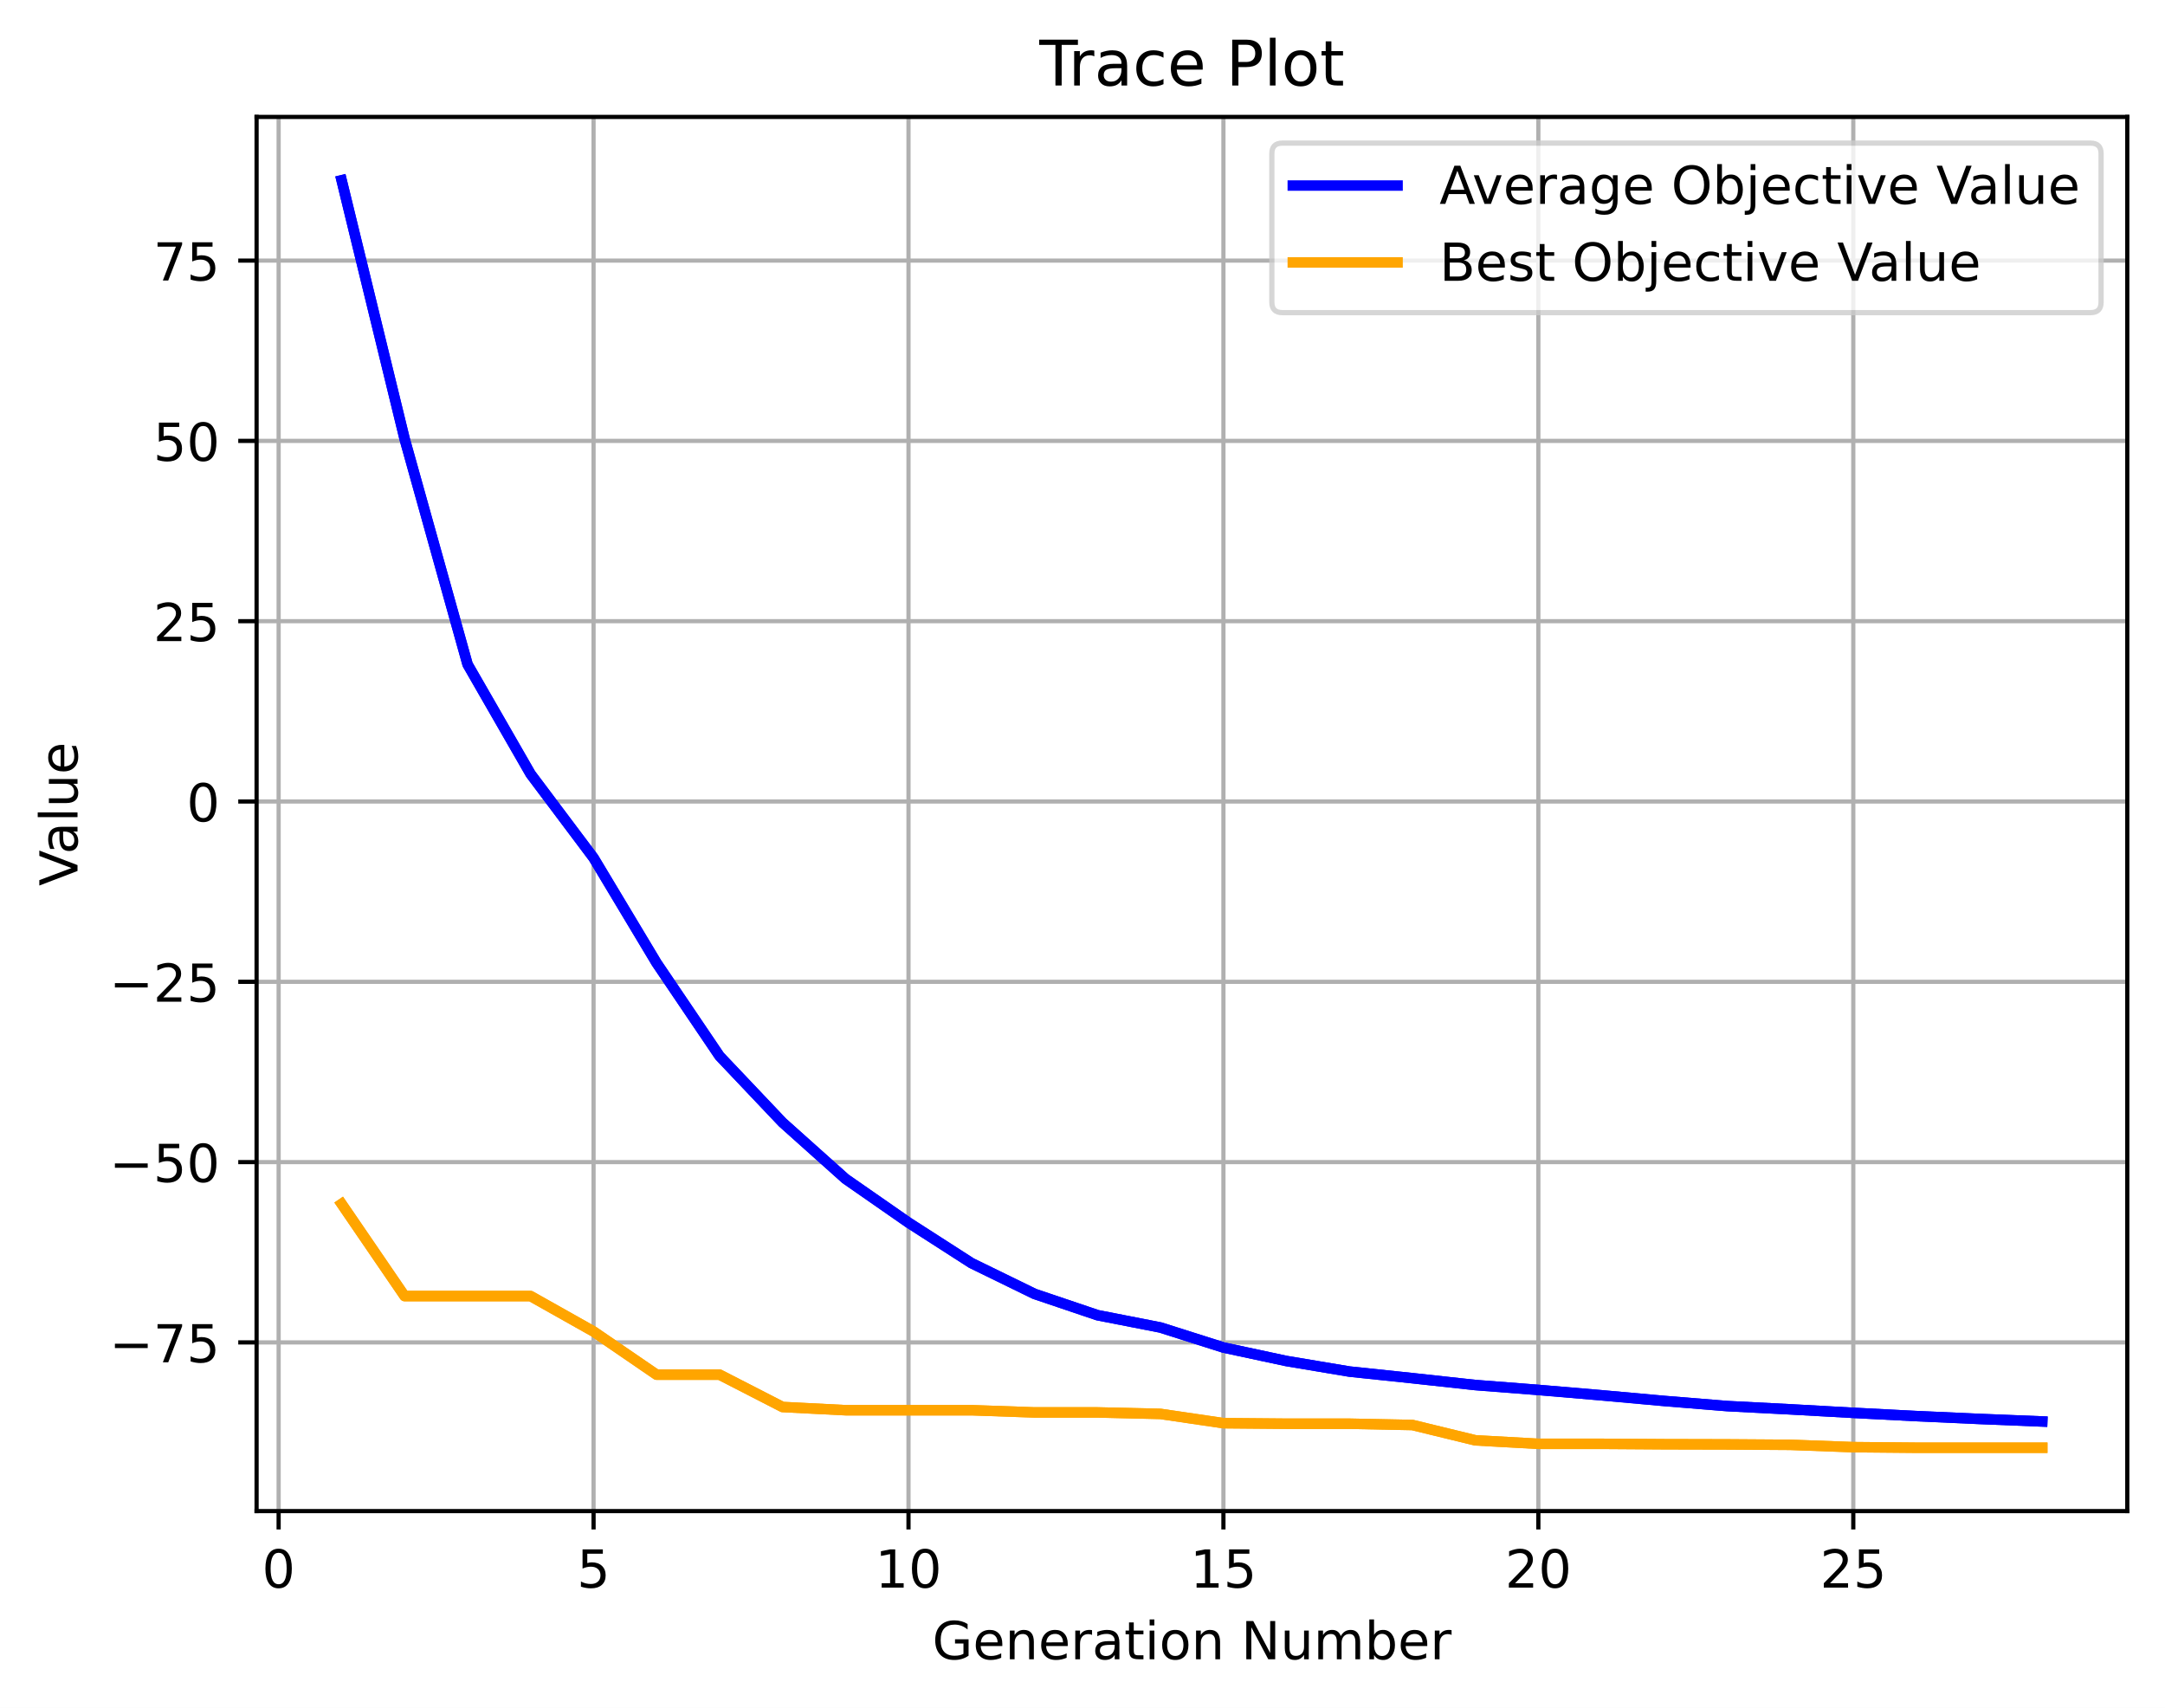
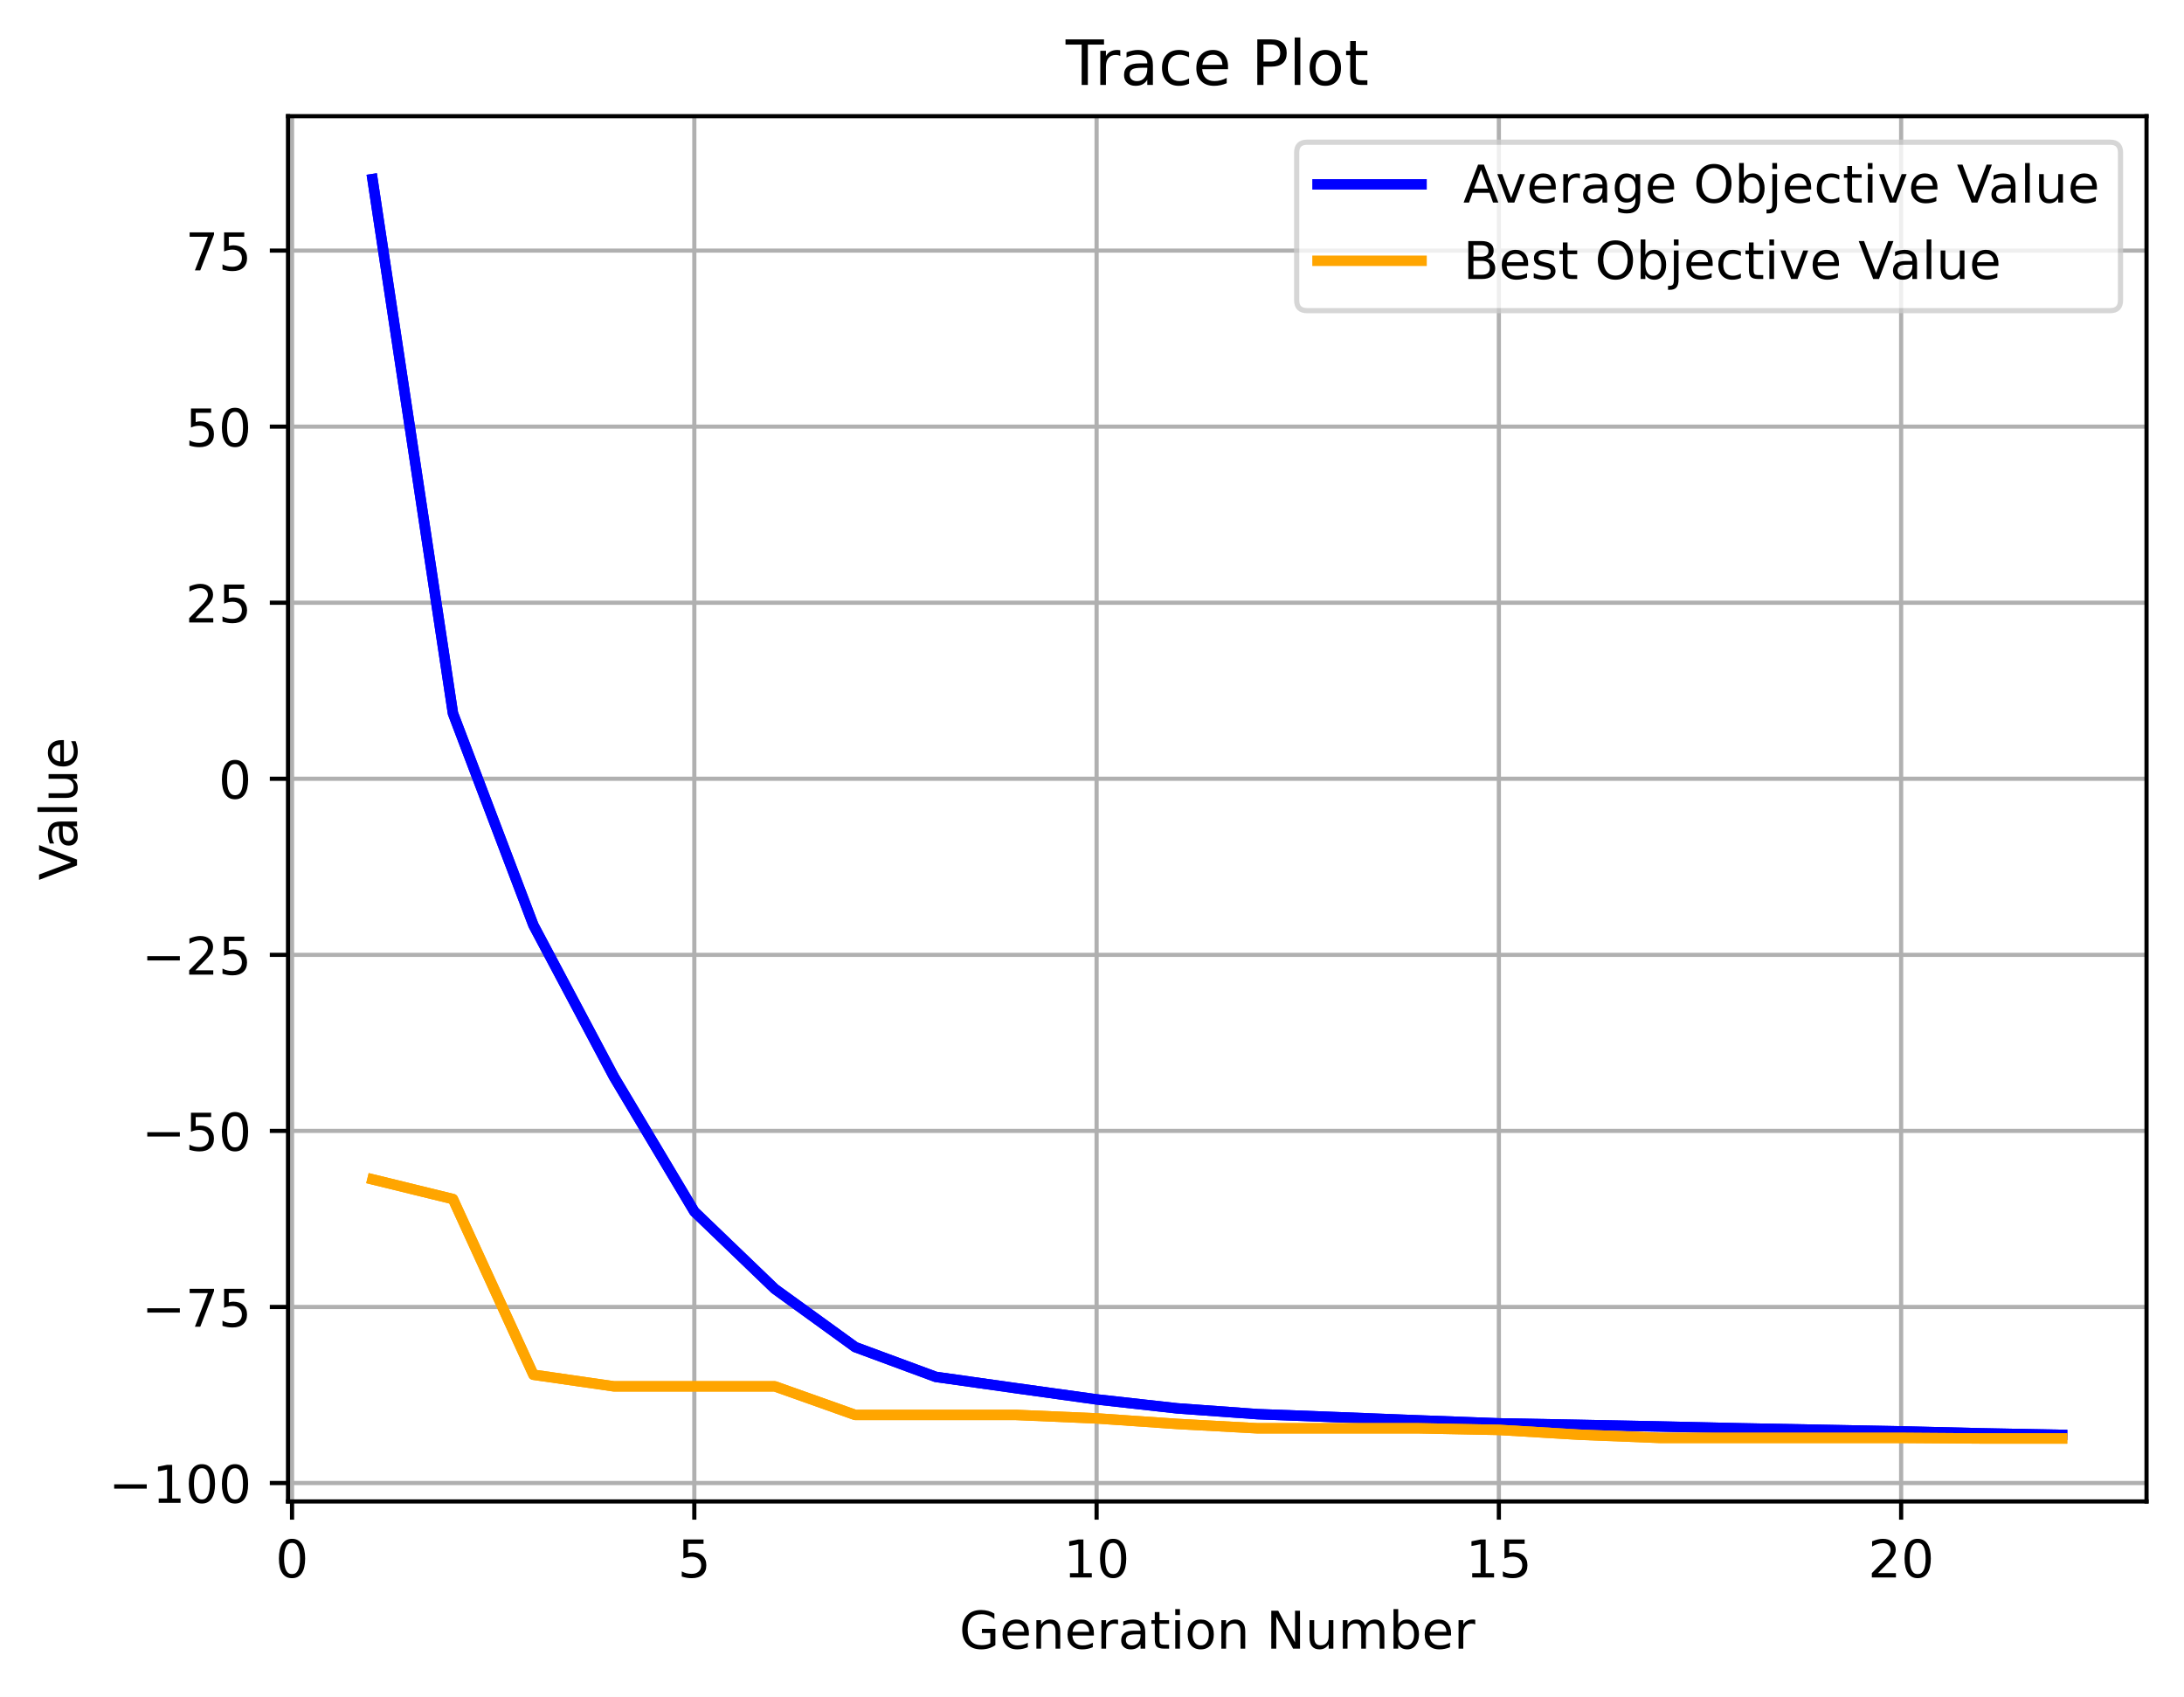
- <svg xmlns="http://www.w3.org/2000/svg" xmlns:xlink="http://www.w3.org/1999/xlink" width="413.303pt" height="325.986pt" viewBox="0 0 413.303 325.986" version="1.1">
+ <svg xmlns="http://www.w3.org/2000/svg" xmlns:xlink="http://www.w3.org/1999/xlink" width="419.665pt" height="325.986pt" viewBox="0 0 419.665 325.986" version="1.1">
  <defs>
    <style type="text/css">*{stroke-linejoin: round; stroke-linecap: butt}</style>
  </defs>
  <g id="figure_1">
    <g id="patch_1">
-       <path d="M 0 325.986  L 413.303 325.986  L 413.303 0  L 0 0  z " style="fill: #ffffff" />
+       <path d="M 0 325.986  L 419.665 325.986  L 419.665 0  L 0 0  z " style="fill: #ffffff" />
    </g>
    <g id="axes_1">
      <g id="patch_2">
-         <path d="M 48.983 288.43  L 406.103 288.43  L 406.103 22.318  L 48.983 22.318  z " style="fill: #ffffff" />
+         <path d="M 55.345 288.43  L 412.465 288.43  L 412.465 22.318  L 55.345 22.318  z " style="fill: #ffffff" />
      </g>
      <g id="matplotlib.axis_1">
        <g id="xtick_1">
          <g id="line2d_1">
-             <path d="M 53.191 288.43  L 53.191 22.318  " clip-path="url(#pc4d128af38)" style="fill: none; stroke: #b0b0b0; stroke-width: 0.8; stroke-linecap: square" />
+             <path d="M 56.118 288.43  L 56.118 22.318  " clip-path="url(#p7aa54ce528)" style="fill: none; stroke: #b0b0b0; stroke-width: 0.8; stroke-linecap: square" />
          </g>
          <g id="line2d_2">
            <defs>
-               <path id="mc93f626296" d="M 0 0  L 0 3.5  " style="stroke: #000000; stroke-width: 0.8" />
-             </defs>
-             <g>
-               <use xlink:href="#mc93f626296" x="53.191" y="288.43" style="stroke: #000000; stroke-width: 0.8" />
+               <path id="me7525b3921" d="M 0 0  L 0 3.5  " style="stroke: #000000; stroke-width: 0.8" />
+             </defs>
+             <g>
+               <use xlink:href="#me7525b3921" x="56.118" y="288.43" style="stroke: #000000; stroke-width: 0.8" />
            </g>
          </g>
          <g id="text_1">
-             <g transform="translate(50.01005 303.0286) scale(0.1 -0.1)">
+             <g transform="translate(52.93705 303.0286) scale(0.1 -0.1)">
              <defs>
                <path id="DejaVuSans-30" d="M 2034 4250  Q 1547 4250 1301 3770  Q 1056 3291 1056 2328  Q 1056 1369 1301 889  Q 1547 409 2034 409  Q 2525 409 2770 889  Q 3016 1369 3016 2328  Q 3016 3291 2770 3770  Q 2525 4250 2034 4250  z M 2034 4750  Q 2819 4750 3233 4129  Q 3647 3509 3647 2328  Q 3647 1150 3233 529  Q 2819 -91 2034 -91  Q 1250 -91 836 529  Q 422 1150 422 2328  Q 422 3509 836 4129  Q 1250 4750 2034 4750  z " transform="scale(0.015625)" />
              </defs>
              <use xlink:href="#DejaVuSans-30" />
            </g>
          </g>
        </g>
        <g id="xtick_2">
          <g id="line2d_3">
-             <path d="M 113.313 288.43  L 113.313 22.318  " clip-path="url(#pc4d128af38)" style="fill: none; stroke: #b0b0b0; stroke-width: 0.8; stroke-linecap: square" />
+             <path d="M 133.417 288.43  L 133.417 22.318  " clip-path="url(#p7aa54ce528)" style="fill: none; stroke: #b0b0b0; stroke-width: 0.8; stroke-linecap: square" />
          </g>
          <g id="line2d_4">
            <g>
-               <use xlink:href="#mc93f626296" x="113.313" y="288.43" style="stroke: #000000; stroke-width: 0.8" />
+               <use xlink:href="#me7525b3921" x="133.417" y="288.43" style="stroke: #000000; stroke-width: 0.8" />
            </g>
          </g>
          <g id="text_2">
-             <g transform="translate(110.1313 303.0286) scale(0.1 -0.1)">
+             <g transform="translate(130.2358 303.0286) scale(0.1 -0.1)">
              <defs>
                <path id="DejaVuSans-35" d="M 691 4666  L 3169 4666  L 3169 4134  L 1269 4134  L 1269 2991  Q 1406 3038 1543 3061  Q 1681 3084 1819 3084  Q 2600 3084 3056 2656  Q 3513 2228 3513 1497  Q 3513 744 3044 326  Q 2575 -91 1722 -91  Q 1428 -91 1123 -41  Q 819 9 494 109  L 494 744  Q 775 591 1075 516  Q 1375 441 1709 441  Q 2250 441 2565 725  Q 2881 1009 2881 1497  Q 2881 1984 2565 2268  Q 2250 2553 1709 2553  Q 1456 2553 1204 2497  Q 953 2441 691 2322  L 691 4666  z " transform="scale(0.015625)" />
              </defs>
              <use xlink:href="#DejaVuSans-35" />
            </g>
          </g>
        </g>
        <g id="xtick_3">
          <g id="line2d_5">
-             <path d="M 173.434 288.43  L 173.434 22.318  " clip-path="url(#pc4d128af38)" style="fill: none; stroke: #b0b0b0; stroke-width: 0.8; stroke-linecap: square" />
+             <path d="M 210.716 288.43  L 210.716 22.318  " clip-path="url(#p7aa54ce528)" style="fill: none; stroke: #b0b0b0; stroke-width: 0.8; stroke-linecap: square" />
          </g>
          <g id="line2d_6">
            <g>
-               <use xlink:href="#mc93f626296" x="173.434" y="288.43" style="stroke: #000000; stroke-width: 0.8" />
+               <use xlink:href="#me7525b3921" x="210.716" y="288.43" style="stroke: #000000; stroke-width: 0.8" />
            </g>
          </g>
          <g id="text_3">
-             <g transform="translate(167.0712 303.0286) scale(0.1 -0.1)">
+             <g transform="translate(204.3532 303.0286) scale(0.1 -0.1)">
              <defs>
                <path id="DejaVuSans-31" d="M 794 531  L 1825 531  L 1825 4091  L 703 3866  L 703 4441  L 1819 4666  L 2450 4666  L 2450 531  L 3481 531  L 3481 0  L 794 0  L 794 531  z " transform="scale(0.015625)" />
              </defs>
              <use xlink:href="#DejaVuSans-31" />
              <use xlink:href="#DejaVuSans-30" x="63.623" />
            </g>
          </g>
        </g>
        <g id="xtick_4">
          <g id="line2d_7">
-             <path d="M 233.555 288.43  L 233.555 22.318  " clip-path="url(#pc4d128af38)" style="fill: none; stroke: #b0b0b0; stroke-width: 0.8; stroke-linecap: square" />
+             <path d="M 288.014 288.43  L 288.014 22.318  " clip-path="url(#p7aa54ce528)" style="fill: none; stroke: #b0b0b0; stroke-width: 0.8; stroke-linecap: square" />
          </g>
          <g id="line2d_8">
            <g>
-               <use xlink:href="#mc93f626296" x="233.555" y="288.43" style="stroke: #000000; stroke-width: 0.8" />
+               <use xlink:href="#me7525b3921" x="288.014" y="288.43" style="stroke: #000000; stroke-width: 0.8" />
            </g>
          </g>
          <g id="text_4">
-             <g transform="translate(227.1924 303.0286) scale(0.1 -0.1)">
+             <g transform="translate(281.6519 303.0286) scale(0.1 -0.1)">
              <use xlink:href="#DejaVuSans-31" />
              <use xlink:href="#DejaVuSans-35" x="63.623" />
            </g>
          </g>
        </g>
        <g id="xtick_5">
          <g id="line2d_9">
-             <path d="M 293.676 288.43  L 293.676 22.318  " clip-path="url(#pc4d128af38)" style="fill: none; stroke: #b0b0b0; stroke-width: 0.8; stroke-linecap: square" />
+             <path d="M 365.313 288.43  L 365.313 22.318  " clip-path="url(#p7aa54ce528)" style="fill: none; stroke: #b0b0b0; stroke-width: 0.8; stroke-linecap: square" />
          </g>
          <g id="line2d_10">
            <g>
-               <use xlink:href="#mc93f626296" x="293.676" y="288.43" style="stroke: #000000; stroke-width: 0.8" />
+               <use xlink:href="#me7525b3921" x="365.313" y="288.43" style="stroke: #000000; stroke-width: 0.8" />
            </g>
          </g>
          <g id="text_5">
-             <g transform="translate(287.3136 303.0286) scale(0.1 -0.1)">
+             <g transform="translate(358.9506 303.0286) scale(0.1 -0.1)">
              <defs>
                <path id="DejaVuSans-32" d="M 1228 531  L 3431 531  L 3431 0  L 469 0  L 469 531  Q 828 903 1448 1529  Q 2069 2156 2228 2338  Q 2531 2678 2651 2914  Q 2772 3150 2772 3378  Q 2772 3750 2511 3984  Q 2250 4219 1831 4219  Q 1534 4219 1204 4116  Q 875 4013 500 3803  L 500 4441  Q 881 4594 1212 4672  Q 1544 4750 1819 4750  Q 2544 4750 2975 4387  Q 3406 4025 3406 3419  Q 3406 3131 3298 2873  Q 3191 2616 2906 2266  Q 2828 2175 2409 1742  Q 1991 1309 1228 531  z " transform="scale(0.015625)" />
              </defs>
              <use xlink:href="#DejaVuSans-32" />
              <use xlink:href="#DejaVuSans-30" x="63.623" />
            </g>
          </g>
        </g>
-         <g id="xtick_6">
-           <g id="line2d_11">
-             <path d="M 353.797 288.43  L 353.797 22.318  " clip-path="url(#pc4d128af38)" style="fill: none; stroke: #b0b0b0; stroke-width: 0.8; stroke-linecap: square" />
-           </g>
-           <g id="line2d_12">
-             <g>
-               <use xlink:href="#mc93f626296" x="353.797" y="288.43" style="stroke: #000000; stroke-width: 0.8" />
-             </g>
-           </g>
-           <g id="text_6">
-             <g transform="translate(347.4349 303.0286) scale(0.1 -0.1)">
-               <use xlink:href="#DejaVuSans-32" />
-               <use xlink:href="#DejaVuSans-35" x="63.623" />
-             </g>
-           </g>
-         </g>
-         <g id="text_7">
-           <g transform="translate(177.9748 316.7067) scale(0.1 -0.1)">
+         <g id="text_6">
+           <g transform="translate(184.3373 316.7067) scale(0.1 -0.1)">
            <defs>
              <path id="DejaVuSans-47" d="M 3809 666  L 3809 1919  L 2778 1919  L 2778 2438  L 4434 2438  L 4434 434  Q 4069 175 3628 42  Q 3188 -91 2688 -91  Q 1594 -91 976 548  Q 359 1188 359 2328  Q 359 3472 976 4111  Q 1594 4750 2688 4750  Q 3144 4750 3555 4637  Q 3966 4525 4313 4306  L 4313 3634  Q 3963 3931 3569 4081  Q 3175 4231 2741 4231  Q 1884 4231 1454 3753  Q 1025 3275 1025 2328  Q 1025 1384 1454 906  Q 1884 428 2741 428  Q 3075 428 3337 486  Q 3600 544 3809 666  z " transform="scale(0.015625)" />
              <path id="DejaVuSans-65" d="M 3597 1894  L 3597 1613  L 953 1613  Q 991 1019 1311 708  Q 1631 397 2203 397  Q 2534 397 2845 478  Q 3156 559 3463 722  L 3463 178  Q 3153 47 2828 -22  Q 2503 -91 2169 -91  Q 1331 -91 842 396  Q 353 884 353 1716  Q 353 2575 817 3079  Q 1281 3584 2069 3584  Q 2775 3584 3186 3129  Q 3597 2675 3597 1894  z M 3022 2063  Q 3016 2534 2758 2815  Q 2500 3097 2075 3097  Q 1594 3097 1305 2825  Q 1016 2553 972 2059  L 3022 2063  z " transform="scale(0.015625)" />
              <path id="DejaVuSans-6e" d="M 3513 2113  L 3513 0  L 2938 0  L 2938 2094  Q 2938 2591 2744 2837  Q 2550 3084 2163 3084  Q 1697 3084 1428 2787  Q 1159 2491 1159 1978  L 1159 0  L 581 0  L 581 3500  L 1159 3500  L 1159 2956  Q 1366 3272 1645 3428  Q 1925 3584 2291 3584  Q 2894 3584 3203 3211  Q 3513 2838 3513 2113  z " transform="scale(0.015625)" />
              <path id="DejaVuSans-72" d="M 2631 2963  Q 2534 3019 2420 3045  Q 2306 3072 2169 3072  Q 1681 3072 1420 2755  Q 1159 2438 1159 1844  L 1159 0  L 581 0  L 581 3500  L 1159 3500  L 1159 2956  Q 1341 3275 1631 3429  Q 1922 3584 2338 3584  Q 2397 3584 2469 3576  Q 2541 3569 2628 3553  L 2631 2963  z " transform="scale(0.015625)" />
              <path id="DejaVuSans-61" d="M 2194 1759  Q 1497 1759 1228 1600  Q 959 1441 959 1056  Q 959 750 1161 570  Q 1363 391 1709 391  Q 2188 391 2477 730  Q 2766 1069 2766 1631  L 2766 1759  L 2194 1759  z M 3341 1997  L 3341 0  L 2766 0  L 2766 531  Q 2569 213 2275 61  Q 1981 -91 1556 -91  Q 1019 -91 701 211  Q 384 513 384 1019  Q 384 1609 779 1909  Q 1175 2209 1959 2209  L 2766 2209  L 2766 2266  Q 2766 2663 2505 2880  Q 2244 3097 1772 3097  Q 1472 3097 1187 3025  Q 903 2953 641 2809  L 641 3341  Q 956 3463 1253 3523  Q 1550 3584 1831 3584  Q 2591 3584 2966 3190  Q 3341 2797 3341 1997  z " transform="scale(0.015625)" />
              <path id="DejaVuSans-74" d="M 1172 4494  L 1172 3500  L 2356 3500  L 2356 3053  L 1172 3053  L 1172 1153  Q 1172 725 1289 603  Q 1406 481 1766 481  L 2356 481  L 2356 0  L 1766 0  Q 1100 0 847 248  Q 594 497 594 1153  L 594 3053  L 172 3053  L 172 3500  L 594 3500  L 594 4494  L 1172 4494  z " transform="scale(0.015625)" />
              <path id="DejaVuSans-69" d="M 603 3500  L 1178 3500  L 1178 0  L 603 0  L 603 3500  z M 603 4863  L 1178 4863  L 1178 4134  L 603 4134  L 603 4863  z " transform="scale(0.015625)" />
              <path id="DejaVuSans-6f" d="M 1959 3097  Q 1497 3097 1228 2736  Q 959 2375 959 1747  Q 959 1119 1226 758  Q 1494 397 1959 397  Q 2419 397 2687 759  Q 2956 1122 2956 1747  Q 2956 2369 2687 2733  Q 2419 3097 1959 3097  z M 1959 3584  Q 2709 3584 3137 3096  Q 3566 2609 3566 1747  Q 3566 888 3137 398  Q 2709 -91 1959 -91  Q 1206 -91 779 398  Q 353 888 353 1747  Q 353 2609 779 3096  Q 1206 3584 1959 3584  z " transform="scale(0.015625)" />
              <path id="DejaVuSans-20" transform="scale(0.015625)" />
              <path id="DejaVuSans-4e" d="M 628 4666  L 1478 4666  L 3547 763  L 3547 4666  L 4159 4666  L 4159 0  L 3309 0  L 1241 3903  L 1241 0  L 628 0  L 628 4666  z " transform="scale(0.015625)" />
              <path id="DejaVuSans-75" d="M 544 1381  L 544 3500  L 1119 3500  L 1119 1403  Q 1119 906 1312 657  Q 1506 409 1894 409  Q 2359 409 2629 706  Q 2900 1003 2900 1516  L 2900 3500  L 3475 3500  L 3475 0  L 2900 0  L 2900 538  Q 2691 219 2414 64  Q 2138 -91 1772 -91  Q 1169 -91 856 284  Q 544 659 544 1381  z M 1991 3584  L 1991 3584  z " transform="scale(0.015625)" />
              <path id="DejaVuSans-6d" d="M 3328 2828  Q 3544 3216 3844 3400  Q 4144 3584 4550 3584  Q 5097 3584 5394 3201  Q 5691 2819 5691 2113  L 5691 0  L 5113 0  L 5113 2094  Q 5113 2597 4934 2840  Q 4756 3084 4391 3084  Q 3944 3084 3684 2787  Q 3425 2491 3425 1978  L 3425 0  L 2847 0  L 2847 2094  Q 2847 2600 2669 2842  Q 2491 3084 2119 3084  Q 1678 3084 1418 2786  Q 1159 2488 1159 1978  L 1159 0  L 581 0  L 581 3500  L 1159 3500  L 1159 2956  Q 1356 3278 1631 3431  Q 1906 3584 2284 3584  Q 2666 3584 2933 3390  Q 3200 3197 3328 2828  z " transform="scale(0.015625)" />
              <path id="DejaVuSans-62" d="M 3116 1747  Q 3116 2381 2855 2742  Q 2594 3103 2138 3103  Q 1681 3103 1420 2742  Q 1159 2381 1159 1747  Q 1159 1113 1420 752  Q 1681 391 2138 391  Q 2594 391 2855 752  Q 3116 1113 3116 1747  z M 1159 2969  Q 1341 3281 1617 3432  Q 1894 3584 2278 3584  Q 2916 3584 3314 3078  Q 3713 2572 3713 1747  Q 3713 922 3314 415  Q 2916 -91 2278 -91  Q 1894 -91 1617 61  Q 1341 213 1159 525  L 1159 0  L 581 0  L 581 4863  L 1159 4863  L 1159 2969  z " transform="scale(0.015625)" />
            </defs>
            <use xlink:href="#DejaVuSans-47" />
            <use xlink:href="#DejaVuSans-65" x="77.49" />
            <use xlink:href="#DejaVuSans-6e" x="139.014" />
            <use xlink:href="#DejaVuSans-65" x="202.393" />
            <use xlink:href="#DejaVuSans-72" x="263.916" />
            <use xlink:href="#DejaVuSans-61" x="305.029" />
            <use xlink:href="#DejaVuSans-74" x="366.309" />
            <use xlink:href="#DejaVuSans-69" x="405.518" />
            <use xlink:href="#DejaVuSans-6f" x="433.301" />
            <use xlink:href="#DejaVuSans-6e" x="494.482" />
            <use xlink:href="#DejaVuSans-20" x="557.861" />
            <use xlink:href="#DejaVuSans-4e" x="589.648" />
            <use xlink:href="#DejaVuSans-75" x="664.453" />
            <use xlink:href="#DejaVuSans-6d" x="727.832" />
            <use xlink:href="#DejaVuSans-62" x="825.244" />
            <use xlink:href="#DejaVuSans-65" x="888.721" />
            <use xlink:href="#DejaVuSans-72" x="950.244" />
          </g>
        </g>
      </g>
      <g id="matplotlib.axis_2">
        <g id="ytick_1">
+           <g id="line2d_11">
+             <path d="M 55.345 284.892  L 412.465 284.892  " clip-path="url(#p7aa54ce528)" style="fill: none; stroke: #b0b0b0; stroke-width: 0.8; stroke-linecap: square" />
+           </g>
+           <g id="line2d_12">
+             <defs>
+               <path id="ma444c11337" d="M 0 0  L -3.5 0  " style="stroke: #000000; stroke-width: 0.8" />
+             </defs>
+             <g>
+               <use xlink:href="#ma444c11337" x="55.345" y="284.892" style="stroke: #000000; stroke-width: 0.8" />
+             </g>
+           </g>
+           <g id="text_7">
+             <g transform="translate(20.87813 288.691) scale(0.1 -0.1)">
+               <defs>
+                 <path id="DejaVuSans-2212" d="M 678 2272  L 4684 2272  L 4684 1741  L 678 1741  L 678 2272  z " transform="scale(0.015625)" />
+               </defs>
+               <use xlink:href="#DejaVuSans-2212" />
+               <use xlink:href="#DejaVuSans-31" x="83.789" />
+               <use xlink:href="#DejaVuSans-30" x="147.412" />
+               <use xlink:href="#DejaVuSans-30" x="211.035" />
+             </g>
+           </g>
+         </g>
+         <g id="ytick_2">
          <g id="line2d_13">
-             <path d="M 48.983 256.232  L 406.103 256.232  " clip-path="url(#pc4d128af38)" style="fill: none; stroke: #b0b0b0; stroke-width: 0.8; stroke-linecap: square" />
+             <path d="M 55.345 251.07  L 412.465 251.07  " clip-path="url(#p7aa54ce528)" style="fill: none; stroke: #b0b0b0; stroke-width: 0.8; stroke-linecap: square" />
          </g>
          <g id="line2d_14">
-             <defs>
-               <path id="m6eb43e319b" d="M 0 0  L -3.5 0  " style="stroke: #000000; stroke-width: 0.8" />
-             </defs>
-             <g>
-               <use xlink:href="#m6eb43e319b" x="48.983" y="256.232" style="stroke: #000000; stroke-width: 0.8" />
+             <g>
+               <use xlink:href="#ma444c11337" x="55.345" y="251.07" style="stroke: #000000; stroke-width: 0.8" />
            </g>
          </g>
          <g id="text_8">
-             <g transform="translate(20.87813 260.0317) scale(0.1 -0.1)">
-               <defs>
-                 <path id="DejaVuSans-2212" d="M 678 2272  L 4684 2272  L 4684 1741  L 678 1741  L 678 2272  z " transform="scale(0.015625)" />
+             <g transform="translate(27.24063 254.869) scale(0.1 -0.1)">
+               <defs>
                <path id="DejaVuSans-37" d="M 525 4666  L 3525 4666  L 3525 4397  L 1831 0  L 1172 0  L 2766 4134  L 525 4134  L 525 4666  z " transform="scale(0.015625)" />
              </defs>
              <use xlink:href="#DejaVuSans-2212" />
              <use xlink:href="#DejaVuSans-37" x="83.789" />
              <use xlink:href="#DejaVuSans-35" x="147.412" />
            </g>
          </g>
        </g>
-         <g id="ytick_2">
+         <g id="ytick_3">
          <g id="line2d_15">
-             <path d="M 48.983 221.817  L 406.103 221.817  " clip-path="url(#pc4d128af38)" style="fill: none; stroke: #b0b0b0; stroke-width: 0.8; stroke-linecap: square" />
+             <path d="M 55.345 217.248  L 412.465 217.248  " clip-path="url(#p7aa54ce528)" style="fill: none; stroke: #b0b0b0; stroke-width: 0.8; stroke-linecap: square" />
          </g>
          <g id="line2d_16">
            <g>
-               <use xlink:href="#m6eb43e319b" x="48.983" y="221.817" style="stroke: #000000; stroke-width: 0.8" />
+               <use xlink:href="#ma444c11337" x="55.345" y="217.248" style="stroke: #000000; stroke-width: 0.8" />
            </g>
          </g>
          <g id="text_9">
-             <g transform="translate(20.87813 225.6164) scale(0.1 -0.1)">
+             <g transform="translate(27.24063 221.047) scale(0.1 -0.1)">
              <use xlink:href="#DejaVuSans-2212" />
              <use xlink:href="#DejaVuSans-35" x="83.789" />
              <use xlink:href="#DejaVuSans-30" x="147.412" />
            </g>
          </g>
        </g>
-         <g id="ytick_3">
+         <g id="ytick_4">
          <g id="line2d_17">
-             <path d="M 48.983 187.402  L 406.103 187.402  " clip-path="url(#pc4d128af38)" style="fill: none; stroke: #b0b0b0; stroke-width: 0.8; stroke-linecap: square" />
+             <path d="M 55.345 183.426  L 412.465 183.426  " clip-path="url(#p7aa54ce528)" style="fill: none; stroke: #b0b0b0; stroke-width: 0.8; stroke-linecap: square" />
          </g>
          <g id="line2d_18">
            <g>
-               <use xlink:href="#m6eb43e319b" x="48.983" y="187.402" style="stroke: #000000; stroke-width: 0.8" />
+               <use xlink:href="#ma444c11337" x="55.345" y="183.426" style="stroke: #000000; stroke-width: 0.8" />
            </g>
          </g>
          <g id="text_10">
-             <g transform="translate(20.87813 191.2011) scale(0.1 -0.1)">
+             <g transform="translate(27.24063 187.225) scale(0.1 -0.1)">
              <use xlink:href="#DejaVuSans-2212" />
              <use xlink:href="#DejaVuSans-32" x="83.789" />
              <use xlink:href="#DejaVuSans-35" x="147.412" />
            </g>
          </g>
        </g>
-         <g id="ytick_4">
+         <g id="ytick_5">
          <g id="line2d_19">
-             <path d="M 48.983 152.987  L 406.103 152.987  " clip-path="url(#pc4d128af38)" style="fill: none; stroke: #b0b0b0; stroke-width: 0.8; stroke-linecap: square" />
+             <path d="M 55.345 149.604  L 412.465 149.604  " clip-path="url(#p7aa54ce528)" style="fill: none; stroke: #b0b0b0; stroke-width: 0.8; stroke-linecap: square" />
          </g>
          <g id="line2d_20">
            <g>
-               <use xlink:href="#m6eb43e319b" x="48.983" y="152.987" style="stroke: #000000; stroke-width: 0.8" />
+               <use xlink:href="#ma444c11337" x="55.345" y="149.604" style="stroke: #000000; stroke-width: 0.8" />
            </g>
          </g>
          <g id="text_11">
-             <g transform="translate(35.62031 156.7858) scale(0.1 -0.1)">
+             <g transform="translate(41.98281 153.403) scale(0.1 -0.1)">
              <use xlink:href="#DejaVuSans-30" />
            </g>
          </g>
        </g>
-         <g id="ytick_5">
+         <g id="ytick_6">
          <g id="line2d_21">
-             <path d="M 48.983 118.571  L 406.103 118.571  " clip-path="url(#pc4d128af38)" style="fill: none; stroke: #b0b0b0; stroke-width: 0.8; stroke-linecap: square" />
+             <path d="M 55.345 115.782  L 412.465 115.782  " clip-path="url(#p7aa54ce528)" style="fill: none; stroke: #b0b0b0; stroke-width: 0.8; stroke-linecap: square" />
          </g>
          <g id="line2d_22">
            <g>
-               <use xlink:href="#m6eb43e319b" x="48.983" y="118.571" style="stroke: #000000; stroke-width: 0.8" />
+               <use xlink:href="#ma444c11337" x="55.345" y="115.782" style="stroke: #000000; stroke-width: 0.8" />
            </g>
          </g>
          <g id="text_12">
-             <g transform="translate(29.25781 122.3705) scale(0.1 -0.1)">
+             <g transform="translate(35.62031 119.581) scale(0.1 -0.1)">
              <use xlink:href="#DejaVuSans-32" />
              <use xlink:href="#DejaVuSans-35" x="63.623" />
            </g>
          </g>
        </g>
-         <g id="ytick_6">
+         <g id="ytick_7">
          <g id="line2d_23">
-             <path d="M 48.983 84.156  L 406.103 84.156  " clip-path="url(#pc4d128af38)" style="fill: none; stroke: #b0b0b0; stroke-width: 0.8; stroke-linecap: square" />
+             <path d="M 55.345 81.96  L 412.465 81.96  " clip-path="url(#p7aa54ce528)" style="fill: none; stroke: #b0b0b0; stroke-width: 0.8; stroke-linecap: square" />
          </g>
          <g id="line2d_24">
            <g>
-               <use xlink:href="#m6eb43e319b" x="48.983" y="84.156" style="stroke: #000000; stroke-width: 0.8" />
+               <use xlink:href="#ma444c11337" x="55.345" y="81.96" style="stroke: #000000; stroke-width: 0.8" />
            </g>
          </g>
          <g id="text_13">
-             <g transform="translate(29.25781 87.95517) scale(0.1 -0.1)">
+             <g transform="translate(35.62031 85.75894) scale(0.1 -0.1)">
              <use xlink:href="#DejaVuSans-35" />
              <use xlink:href="#DejaVuSans-30" x="63.623" />
            </g>
          </g>
        </g>
-         <g id="ytick_7">
+         <g id="ytick_8">
          <g id="line2d_25">
-             <path d="M 48.983 49.741  L 406.103 49.741  " clip-path="url(#pc4d128af38)" style="fill: none; stroke: #b0b0b0; stroke-width: 0.8; stroke-linecap: square" />
+             <path d="M 55.345 48.138  L 412.465 48.138  " clip-path="url(#p7aa54ce528)" style="fill: none; stroke: #b0b0b0; stroke-width: 0.8; stroke-linecap: square" />
          </g>
          <g id="line2d_26">
            <g>
-               <use xlink:href="#m6eb43e319b" x="48.983" y="49.741" style="stroke: #000000; stroke-width: 0.8" />
+               <use xlink:href="#ma444c11337" x="55.345" y="48.138" style="stroke: #000000; stroke-width: 0.8" />
            </g>
          </g>
          <g id="text_14">
-             <g transform="translate(29.25781 53.53986) scale(0.1 -0.1)">
+             <g transform="translate(35.62031 51.93693) scale(0.1 -0.1)">
              <use xlink:href="#DejaVuSans-37" />
              <use xlink:href="#DejaVuSans-35" x="63.623" />
            </g>
          </g>
        </g>
        <g id="text_15">
          <g transform="translate(14.79844 169.1054) rotate(-90) scale(0.1 -0.1)">
            <defs>
              <path id="DejaVuSans-56" d="M 1831 0  L 50 4666  L 709 4666  L 2188 738  L 3669 4666  L 4325 4666  L 2547 0  L 1831 0  z " transform="scale(0.015625)" />
              <path id="DejaVuSans-6c" d="M 603 4863  L 1178 4863  L 1178 0  L 603 0  L 603 4863  z " transform="scale(0.015625)" />
            </defs>
            <use xlink:href="#DejaVuSans-56" />
            <use xlink:href="#DejaVuSans-61" x="60.658" />
            <use xlink:href="#DejaVuSans-6c" x="121.938" />
            <use xlink:href="#DejaVuSans-75" x="149.721" />
            <use xlink:href="#DejaVuSans-65" x="213.1" />
          </g>
        </g>
      </g>
      <g id="line2d_27">
-         <path d="M 65.216 34.414  L 77.24 83.756  L 89.264 126.819  L 101.288 147.729  L 113.313 163.746  L 125.337 183.791  L 137.361 201.571  L 149.385 214.253  L 161.409 225.008  L 173.434 233.37  L 185.458 241.098  L 197.482 246.968  L 209.506 251.034  L 221.531 253.388  L 233.555 257.207  L 245.579 259.783  L 257.603 261.796  L 269.628 263.059  L 281.652 264.37  L 293.676 265.302  L 305.7 266.323  L 317.725 267.409  L 329.749 268.388  L 341.773 269.006  L 353.797 269.675  L 365.822 270.297  L 377.846 270.839  L 389.87 271.324  " clip-path="url(#pc4d128af38)" style="fill: none; stroke: #0000ff; stroke-width: 2; stroke-linecap: square" />
+         <path d="M 71.578 34.414  L 87.038 137.036  L 102.498 177.724  L 117.957 206.838  L 133.417 232.737  L 148.877 247.593  L 164.336 258.781  L 179.796 264.497  L 195.256 266.678  L 210.716 268.827  L 226.175 270.544  L 241.635 271.659  L 257.095 272.245  L 272.555 272.854  L 288.014 273.43  L 303.474 273.719  L 318.934 274.027  L 334.394 274.377  L 349.853 274.67  L 365.313 274.967  L 380.773 275.344  L 396.233 275.641  " clip-path="url(#p7aa54ce528)" style="fill: none; stroke: #0000ff; stroke-width: 2; stroke-linecap: square" />
      </g>
      <g id="line2d_28">
-         <path d="M 65.216 34.414  L 77.24 83.756  L 89.264 126.819  L 101.288 147.729  L 113.313 163.746  L 125.337 183.791  L 137.361 201.571  L 149.385 214.253  L 161.409 225.008  L 173.434 233.37  L 185.458 241.098  L 197.482 246.968  L 209.506 251.034  L 221.531 253.388  L 233.555 257.207  L 245.579 259.783  L 257.603 261.796  L 269.628 263.059  L 281.652 264.37  L 293.676 265.302  L 305.7 266.323  L 317.725 267.409  L 329.749 268.388  L 341.773 269.006  L 353.797 269.675  L 365.822 270.297  L 377.846 270.839  L 389.87 271.324  " clip-path="url(#pc4d128af38)" style="fill: none; stroke: #0000ff; stroke-width: 2; stroke-linecap: square" />
+         <path d="M 71.578 34.414  L 87.038 137.036  L 102.498 177.724  L 117.957 206.838  L 133.417 232.737  L 148.877 247.593  L 164.336 258.781  L 179.796 264.497  L 195.256 266.678  L 210.716 268.827  L 226.175 270.544  L 241.635 271.659  L 257.095 272.245  L 272.555 272.854  L 288.014 273.43  L 303.474 273.719  L 318.934 274.027  L 334.394 274.377  L 349.853 274.67  L 365.313 274.967  L 380.773 275.344  L 396.233 275.641  " clip-path="url(#p7aa54ce528)" style="fill: none; stroke: #0000ff; stroke-width: 2; stroke-linecap: square" />
      </g>
      <g id="line2d_29">
-         <path d="M 65.216 229.798  L 77.24 247.387  L 89.264 247.387  L 101.288 247.387  L 113.313 254.153  L 125.337 262.387  L 137.361 262.387  L 149.385 268.559  L 161.409 269.173  L 173.434 269.173  L 185.458 269.173  L 197.482 269.596  L 209.506 269.596  L 221.531 269.878  L 233.555 271.648  L 245.579 271.753  L 257.603 271.753  L 269.628 271.996  L 281.652 274.922  L 293.676 275.589  L 305.7 275.589  L 317.725 275.67  L 329.749 275.699  L 341.773 275.78  L 353.797 276.226  L 365.822 276.334  L 377.846 276.334  L 389.87 276.334  " clip-path="url(#pc4d128af38)" style="fill: none; stroke: #ffa500; stroke-width: 2; stroke-linecap: square" />
+         <path d="M 71.578 226.559  L 87.038 230.343  L 102.498 264.09  L 117.957 266.318  L 133.417 266.318  L 148.877 266.318  L 164.336 271.81  L 179.796 271.81  L 195.256 271.81  L 210.716 272.476  L 226.175 273.539  L 241.635 274.378  L 257.095 274.378  L 272.555 274.378  L 288.014 274.685  L 303.474 275.607  L 318.934 276.221  L 334.394 276.221  L 349.853 276.221  L 365.313 276.221  L 380.773 276.334  L 396.233 276.334  " clip-path="url(#p7aa54ce528)" style="fill: none; stroke: #ffa500; stroke-width: 2; stroke-linecap: square" />
      </g>
      <g id="line2d_30">
-         <path d="M 65.216 229.798  L 77.24 247.387  L 89.264 247.387  L 101.288 247.387  L 113.313 254.153  L 125.337 262.387  L 137.361 262.387  L 149.385 268.559  L 161.409 269.173  L 173.434 269.173  L 185.458 269.173  L 197.482 269.596  L 209.506 269.596  L 221.531 269.878  L 233.555 271.648  L 245.579 271.753  L 257.603 271.753  L 269.628 271.996  L 281.652 274.922  L 293.676 275.589  L 305.7 275.589  L 317.725 275.67  L 329.749 275.699  L 341.773 275.78  L 353.797 276.226  L 365.822 276.334  L 377.846 276.334  L 389.87 276.334  " clip-path="url(#pc4d128af38)" style="fill: none; stroke: #ffa500; stroke-width: 2; stroke-linecap: square" />
+         <path d="M 71.578 226.559  L 87.038 230.343  L 102.498 264.09  L 117.957 266.318  L 133.417 266.318  L 148.877 266.318  L 164.336 271.81  L 179.796 271.81  L 195.256 271.81  L 210.716 272.476  L 226.175 273.539  L 241.635 274.378  L 257.095 274.378  L 272.555 274.378  L 288.014 274.685  L 303.474 275.607  L 318.934 276.221  L 334.394 276.221  L 349.853 276.221  L 365.313 276.221  L 380.773 276.334  L 396.233 276.334  " clip-path="url(#p7aa54ce528)" style="fill: none; stroke: #ffa500; stroke-width: 2; stroke-linecap: square" />
      </g>
      <g id="patch_3">
-         <path d="M 48.983 288.43  L 48.983 22.318  " style="fill: none; stroke: #000000; stroke-width: 0.8; stroke-linejoin: miter; stroke-linecap: square" />
+         <path d="M 55.345 288.43  L 55.345 22.318  " style="fill: none; stroke: #000000; stroke-width: 0.8; stroke-linejoin: miter; stroke-linecap: square" />
      </g>
      <g id="patch_4">
-         <path d="M 406.103 288.43  L 406.103 22.318  " style="fill: none; stroke: #000000; stroke-width: 0.8; stroke-linejoin: miter; stroke-linecap: square" />
+         <path d="M 412.465 288.43  L 412.465 22.318  " style="fill: none; stroke: #000000; stroke-width: 0.8; stroke-linejoin: miter; stroke-linecap: square" />
      </g>
      <g id="patch_5">
-         <path d="M 48.983 288.43  L 406.103 288.43  " style="fill: none; stroke: #000000; stroke-width: 0.8; stroke-linejoin: miter; stroke-linecap: square" />
+         <path d="M 55.345 288.43  L 412.465 288.43  " style="fill: none; stroke: #000000; stroke-width: 0.8; stroke-linejoin: miter; stroke-linecap: square" />
      </g>
      <g id="patch_6">
-         <path d="M 48.983 22.318  L 406.103 22.318  " style="fill: none; stroke: #000000; stroke-width: 0.8; stroke-linejoin: miter; stroke-linecap: square" />
+         <path d="M 55.345 22.318  L 412.465 22.318  " style="fill: none; stroke: #000000; stroke-width: 0.8; stroke-linejoin: miter; stroke-linecap: square" />
      </g>
      <g id="text_16">
-         <g transform="translate(198.4137 16.31812) scale(0.12 -0.12)">
+         <g transform="translate(204.7763 16.31812) scale(0.12 -0.12)">
          <defs>
            <path id="DejaVuSans-54" d="M -19 4666  L 3928 4666  L 3928 4134  L 2272 4134  L 2272 0  L 1638 0  L 1638 4134  L -19 4134  L -19 4666  z " transform="scale(0.015625)" />
            <path id="DejaVuSans-63" d="M 3122 3366  L 3122 2828  Q 2878 2963 2633 3030  Q 2388 3097 2138 3097  Q 1578 3097 1268 2742  Q 959 2388 959 1747  Q 959 1106 1268 751  Q 1578 397 2138 397  Q 2388 397 2633 464  Q 2878 531 3122 666  L 3122 134  Q 2881 22 2623 -34  Q 2366 -91 2075 -91  Q 1284 -91 818 406  Q 353 903 353 1747  Q 353 2603 823 3093  Q 1294 3584 2113 3584  Q 2378 3584 2631 3529  Q 2884 3475 3122 3366  z " transform="scale(0.015625)" />
            <path id="DejaVuSans-50" d="M 1259 4147  L 1259 2394  L 2053 2394  Q 2494 2394 2734 2622  Q 2975 2850 2975 3272  Q 2975 3691 2734 3919  Q 2494 4147 2053 4147  L 1259 4147  z M 628 4666  L 2053 4666  Q 2838 4666 3239 4311  Q 3641 3956 3641 3272  Q 3641 2581 3239 2228  Q 2838 1875 2053 1875  L 1259 1875  L 1259 0  L 628 0  L 628 4666  z " transform="scale(0.015625)" />
          </defs>
          <use xlink:href="#DejaVuSans-54" />
          <use xlink:href="#DejaVuSans-72" x="46.334" />
          <use xlink:href="#DejaVuSans-61" x="87.447" />
          <use xlink:href="#DejaVuSans-63" x="148.727" />
          <use xlink:href="#DejaVuSans-65" x="203.707" />
          <use xlink:href="#DejaVuSans-20" x="265.23" />
          <use xlink:href="#DejaVuSans-50" x="297.018" />
          <use xlink:href="#DejaVuSans-6c" x="357.32" />
          <use xlink:href="#DejaVuSans-6f" x="385.104" />
          <use xlink:href="#DejaVuSans-74" x="446.285" />
        </g>
      </g>
      <g id="legend_1">
        <g id="patch_7">
-           <path d="M 244.798 59.674  L 399.103 59.674  Q 401.103 59.674 401.103 57.674  L 401.103 29.318  Q 401.103 27.318 399.103 27.318  L 244.798 27.318  Q 242.798 27.318 242.798 29.318  L 242.798 57.674  Q 242.798 59.674 244.798 59.674  z " style="fill: #ffffff; opacity: 0.8; stroke: #cccccc; stroke-linejoin: miter" />
+           <path d="M 251.161 59.674  L 405.465 59.674  Q 407.465 59.674 407.465 57.674  L 407.465 29.318  Q 407.465 27.318 405.465 27.318  L 251.161 27.318  Q 249.161 27.318 249.161 29.318  L 249.161 57.674  Q 249.161 59.674 251.161 59.674  z " style="fill: #ffffff; opacity: 0.8; stroke: #cccccc; stroke-linejoin: miter" />
        </g>
        <g id="line2d_31">
-           <path d="M 246.798 35.417  L 256.798 35.417  L 266.798 35.417  " style="fill: none; stroke: #0000ff; stroke-width: 2; stroke-linecap: square" />
+           <path d="M 253.161 35.417  L 263.161 35.417  L 273.161 35.417  " style="fill: none; stroke: #0000ff; stroke-width: 2; stroke-linecap: square" />
        </g>
        <g id="text_17">
-           <g transform="translate(274.7981 38.91656) scale(0.1 -0.1)">
+           <g transform="translate(281.1606 38.91656) scale(0.1 -0.1)">
            <defs>
              <path id="DejaVuSans-41" d="M 2188 4044  L 1331 1722  L 3047 1722  L 2188 4044  z M 1831 4666  L 2547 4666  L 4325 0  L 3669 0  L 3244 1197  L 1141 1197  L 716 0  L 50 0  L 1831 4666  z " transform="scale(0.015625)" />
              <path id="DejaVuSans-76" d="M 191 3500  L 800 3500  L 1894 563  L 2988 3500  L 3597 3500  L 2284 0  L 1503 0  L 191 3500  z " transform="scale(0.015625)" />
              <path id="DejaVuSans-67" d="M 2906 1791  Q 2906 2416 2648 2759  Q 2391 3103 1925 3103  Q 1463 3103 1205 2759  Q 947 2416 947 1791  Q 947 1169 1205 825  Q 1463 481 1925 481  Q 2391 481 2648 825  Q 2906 1169 2906 1791  z M 3481 434  Q 3481 -459 3084 -895  Q 2688 -1331 1869 -1331  Q 1566 -1331 1297 -1286  Q 1028 -1241 775 -1147  L 775 -588  Q 1028 -725 1275 -790  Q 1522 -856 1778 -856  Q 2344 -856 2625 -561  Q 2906 -266 2906 331  L 2906 616  Q 2728 306 2450 153  Q 2172 0 1784 0  Q 1141 0 747 490  Q 353 981 353 1791  Q 353 2603 747 3093  Q 1141 3584 1784 3584  Q 2172 3584 2450 3431  Q 2728 3278 2906 2969  L 2906 3500  L 3481 3500  L 3481 434  z " transform="scale(0.015625)" />
              <path id="DejaVuSans-4f" d="M 2522 4238  Q 1834 4238 1429 3725  Q 1025 3213 1025 2328  Q 1025 1447 1429 934  Q 1834 422 2522 422  Q 3209 422 3611 934  Q 4013 1447 4013 2328  Q 4013 3213 3611 3725  Q 3209 4238 2522 4238  z M 2522 4750  Q 3503 4750 4090 4092  Q 4678 3434 4678 2328  Q 4678 1225 4090 567  Q 3503 -91 2522 -91  Q 1538 -91 948 565  Q 359 1222 359 2328  Q 359 3434 948 4092  Q 1538 4750 2522 4750  z " transform="scale(0.015625)" />
              <path id="DejaVuSans-6a" d="M 603 3500  L 1178 3500  L 1178 -63  Q 1178 -731 923 -1031  Q 669 -1331 103 -1331  L -116 -1331  L -116 -844  L 38 -844  Q 366 -844 484 -692  Q 603 -541 603 -63  L 603 3500  z M 603 4863  L 1178 4863  L 1178 4134  L 603 4134  L 603 4863  z " transform="scale(0.015625)" />
            </defs>
            <use xlink:href="#DejaVuSans-41" />
            <use xlink:href="#DejaVuSans-76" x="62.533" />
            <use xlink:href="#DejaVuSans-65" x="121.713" />
            <use xlink:href="#DejaVuSans-72" x="183.236" />
            <use xlink:href="#DejaVuSans-61" x="224.35" />
            <use xlink:href="#DejaVuSans-67" x="285.629" />
            <use xlink:href="#DejaVuSans-65" x="349.105" />
            <use xlink:href="#DejaVuSans-20" x="410.629" />
            <use xlink:href="#DejaVuSans-4f" x="442.416" />
            <use xlink:href="#DejaVuSans-62" x="521.127" />
            <use xlink:href="#DejaVuSans-6a" x="584.604" />
            <use xlink:href="#DejaVuSans-65" x="612.387" />
            <use xlink:href="#DejaVuSans-63" x="673.91" />
            <use xlink:href="#DejaVuSans-74" x="728.891" />
            <use xlink:href="#DejaVuSans-69" x="768.1" />
            <use xlink:href="#DejaVuSans-76" x="795.883" />
            <use xlink:href="#DejaVuSans-65" x="855.062" />
            <use xlink:href="#DejaVuSans-20" x="916.586" />
            <use xlink:href="#DejaVuSans-56" x="948.373" />
            <use xlink:href="#DejaVuSans-61" x="1009.031" />
            <use xlink:href="#DejaVuSans-6c" x="1070.311" />
            <use xlink:href="#DejaVuSans-75" x="1098.094" />
            <use xlink:href="#DejaVuSans-65" x="1161.473" />
          </g>
        </g>
        <g id="line2d_32">
-           <path d="M 246.798 50.095  L 256.798 50.095  L 266.798 50.095  " style="fill: none; stroke: #ffa500; stroke-width: 2; stroke-linecap: square" />
+           <path d="M 253.161 50.095  L 263.161 50.095  L 273.161 50.095  " style="fill: none; stroke: #ffa500; stroke-width: 2; stroke-linecap: square" />
        </g>
        <g id="text_18">
-           <g transform="translate(274.7981 53.59469) scale(0.1 -0.1)">
+           <g transform="translate(281.1606 53.59469) scale(0.1 -0.1)">
            <defs>
              <path id="DejaVuSans-42" d="M 1259 2228  L 1259 519  L 2272 519  Q 2781 519 3026 730  Q 3272 941 3272 1375  Q 3272 1813 3026 2020  Q 2781 2228 2272 2228  L 1259 2228  z M 1259 4147  L 1259 2741  L 2194 2741  Q 2656 2741 2882 2914  Q 3109 3088 3109 3444  Q 3109 3797 2882 3972  Q 2656 4147 2194 4147  L 1259 4147  z M 628 4666  L 2241 4666  Q 2963 4666 3353 4366  Q 3744 4066 3744 3513  Q 3744 3084 3544 2831  Q 3344 2578 2956 2516  Q 3422 2416 3680 2098  Q 3938 1781 3938 1306  Q 3938 681 3513 340  Q 3088 0 2303 0  L 628 0  L 628 4666  z " transform="scale(0.015625)" />
              <path id="DejaVuSans-73" d="M 2834 3397  L 2834 2853  Q 2591 2978 2328 3040  Q 2066 3103 1784 3103  Q 1356 3103 1142 2972  Q 928 2841 928 2578  Q 928 2378 1081 2264  Q 1234 2150 1697 2047  L 1894 2003  Q 2506 1872 2764 1633  Q 3022 1394 3022 966  Q 3022 478 2636 193  Q 2250 -91 1575 -91  Q 1294 -91 989 -36  Q 684 19 347 128  L 347 722  Q 666 556 975 473  Q 1284 391 1588 391  Q 1994 391 2212 530  Q 2431 669 2431 922  Q 2431 1156 2273 1281  Q 2116 1406 1581 1522  L 1381 1569  Q 847 1681 609 1914  Q 372 2147 372 2553  Q 372 3047 722 3315  Q 1072 3584 1716 3584  Q 2034 3584 2315 3537  Q 2597 3491 2834 3397  z " transform="scale(0.015625)" />
            </defs>
            <use xlink:href="#DejaVuSans-42" />
            <use xlink:href="#DejaVuSans-65" x="68.604" />
            <use xlink:href="#DejaVuSans-73" x="130.127" />
            <use xlink:href="#DejaVuSans-74" x="182.227" />
            <use xlink:href="#DejaVuSans-20" x="221.436" />
            <use xlink:href="#DejaVuSans-4f" x="253.223" />
            <use xlink:href="#DejaVuSans-62" x="331.934" />
            <use xlink:href="#DejaVuSans-6a" x="395.41" />
            <use xlink:href="#DejaVuSans-65" x="423.193" />
            <use xlink:href="#DejaVuSans-63" x="484.717" />
            <use xlink:href="#DejaVuSans-74" x="539.697" />
            <use xlink:href="#DejaVuSans-69" x="578.906" />
            <use xlink:href="#DejaVuSans-76" x="606.689" />
            <use xlink:href="#DejaVuSans-65" x="665.869" />
            <use xlink:href="#DejaVuSans-20" x="727.393" />
            <use xlink:href="#DejaVuSans-56" x="759.18" />
            <use xlink:href="#DejaVuSans-61" x="819.838" />
            <use xlink:href="#DejaVuSans-6c" x="881.117" />
            <use xlink:href="#DejaVuSans-75" x="908.9" />
            <use xlink:href="#DejaVuSans-65" x="972.279" />
          </g>
        </g>
      </g>
    </g>
  </g>
  <defs>
-     <clipPath id="pc4d128af38">
-       <rect x="48.983" y="22.318" width="357.12" height="266.112" />
+     <clipPath id="p7aa54ce528">
+       <rect x="55.345" y="22.318" width="357.12" height="266.112" />
    </clipPath>
  </defs>
</svg>
